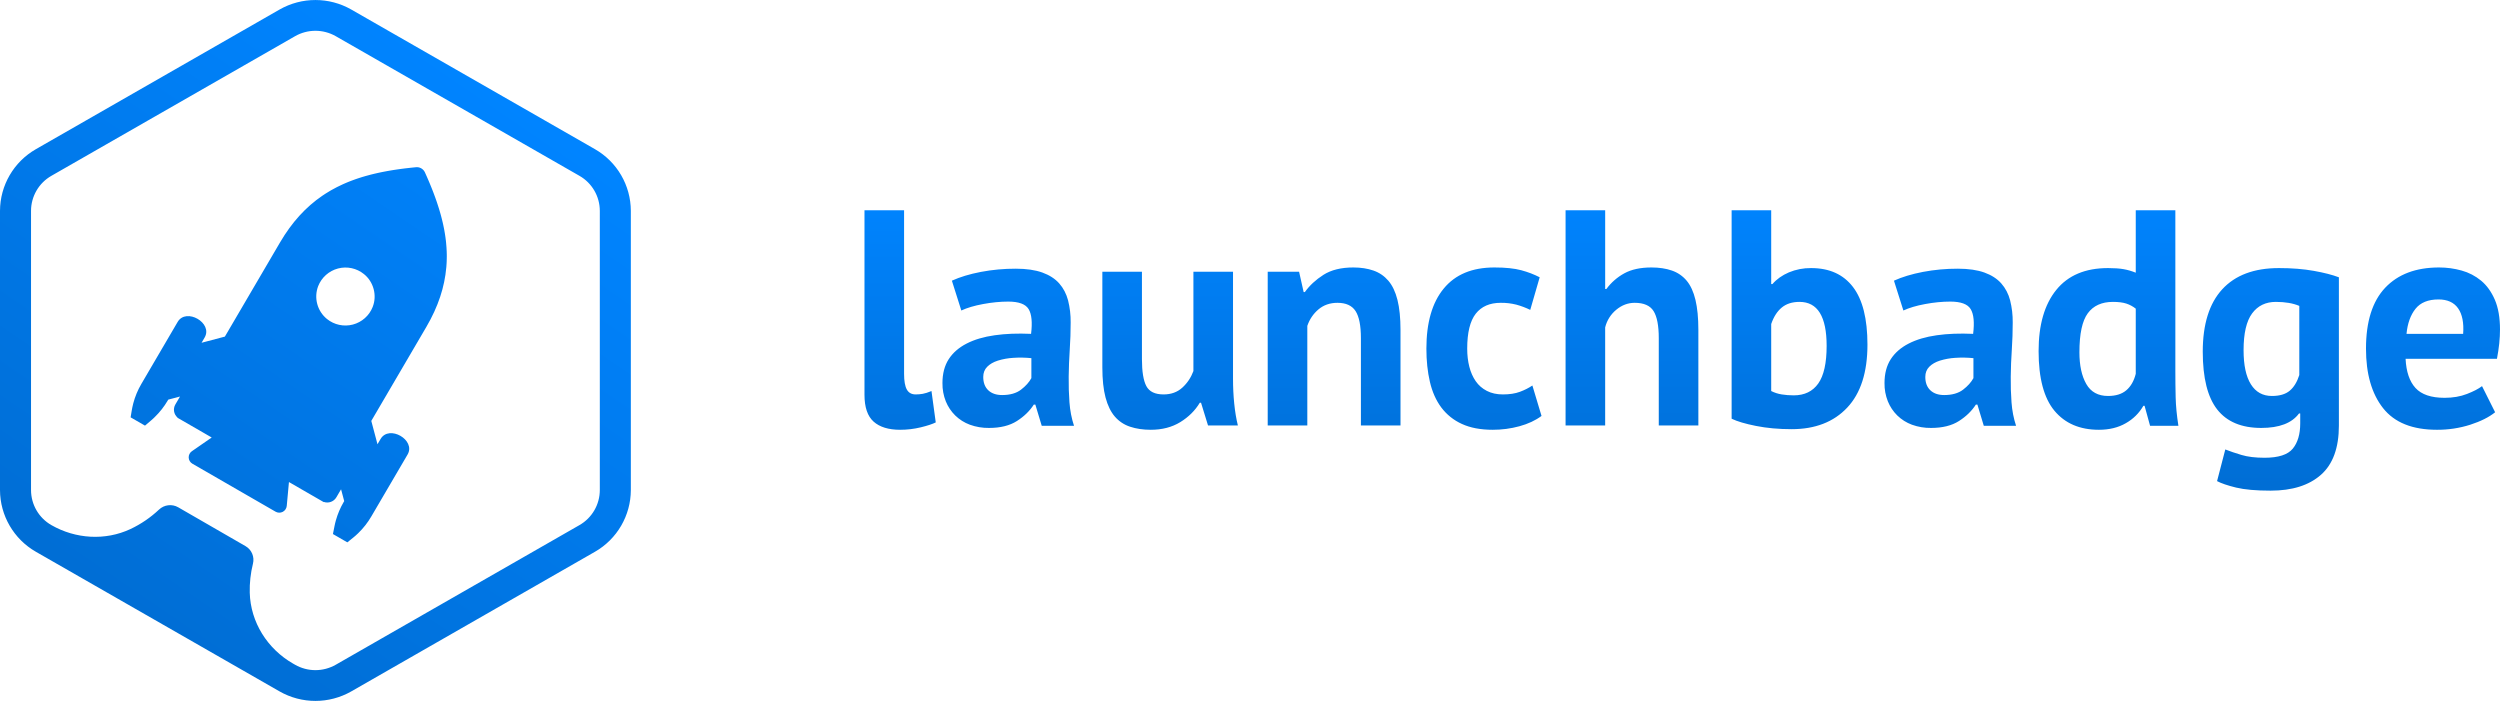
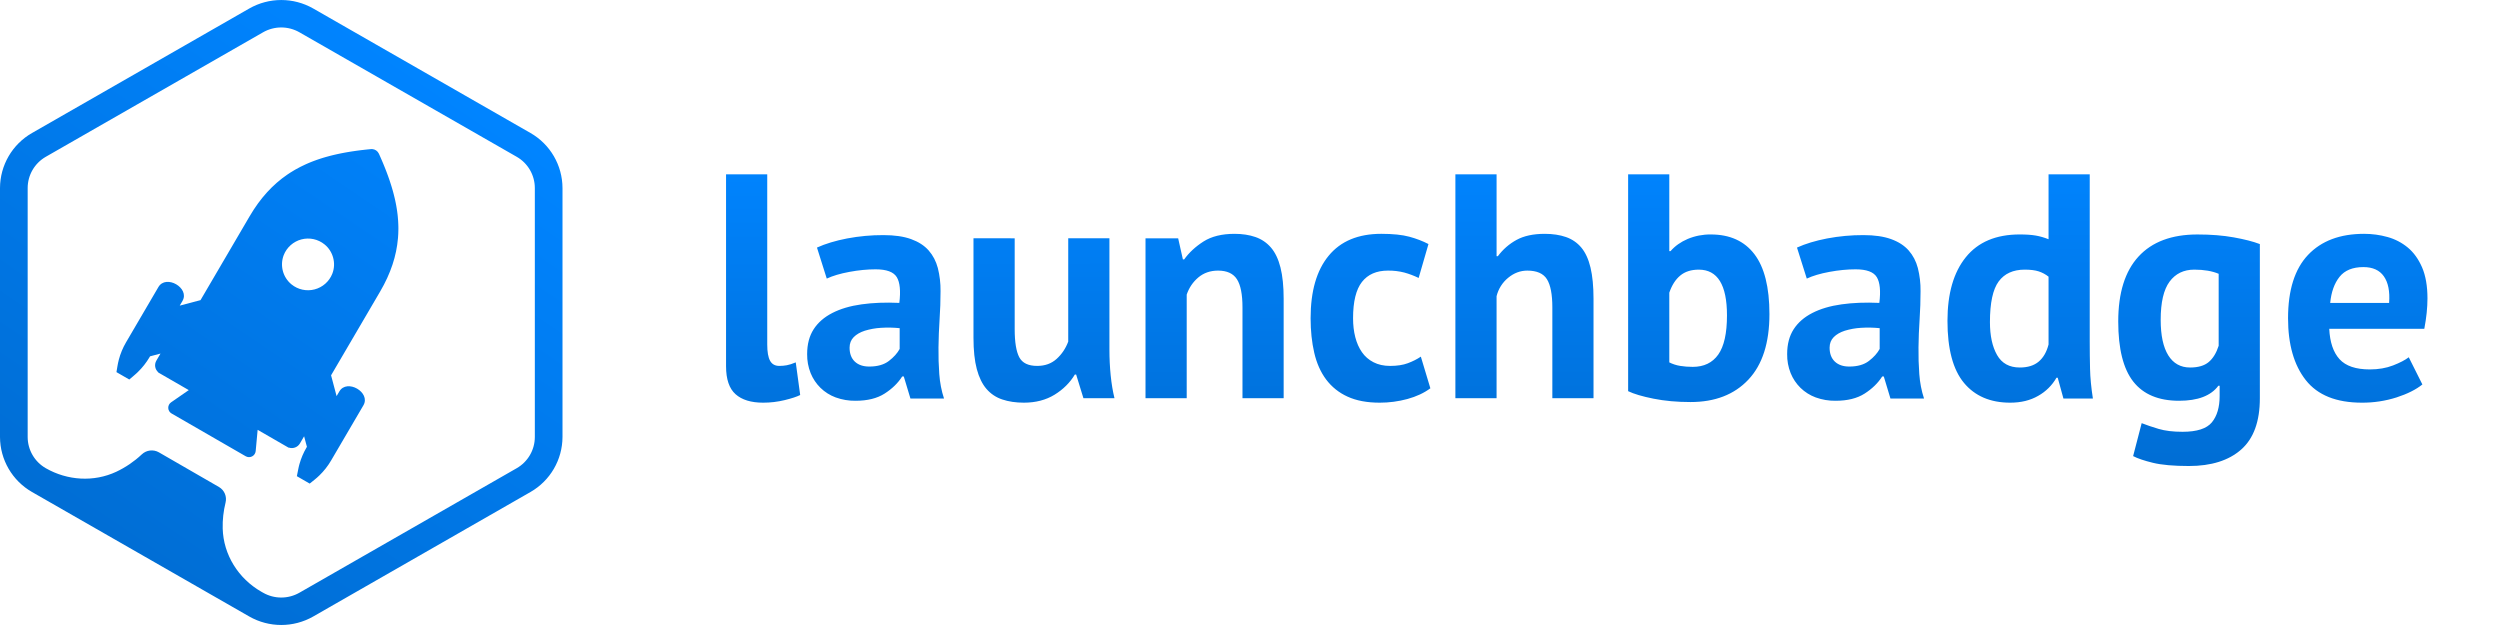
- <svg xmlns="http://www.w3.org/2000/svg" width="214" height="60" viewBox="0 0 214 60">
-   <defs>
-     <linearGradient x1="73.152%" y1="9.982%" x2="25.045%" y2="88.805%" id="a">
-       <stop stop-color="#0084FF" offset="0%" />
-       <stop stop-color="#006ED5" offset="100%" />
+ <svg xmlns="http://www.w3.org/2000/svg" width="240" height="60" viewBox="0 0 240 60" version="1.1" id="svg22">
+   <defs id="defs14">
+     <linearGradient x1="41.638" y1="5.683" x2="14.255" y2="50.549" id="a" gradientTransform="scale(0.9487105,1.054062)" gradientUnits="userSpaceOnUse">
+       <stop stop-color="#0084FF" offset="0%" id="stop4" />
+       <stop stop-color="#006ED5" offset="100%" id="stop6" />
    </linearGradient>
-     <linearGradient x1="50%" y1="0%" x2="50.686%" y2="98.112%" id="b">
-       <stop stop-color="#0083FD" offset="0%" />
-       <stop stop-color="#006ED5" offset="100%" />
+     <linearGradient x1="59.622" y1="43.474" x2="60.019" y2="100.345" id="b" gradientTransform="matrix(2.817784,0,0,0.4830487,-16.63226,-4.263415)" gradientUnits="userSpaceOnUse">
+       <stop stop-color="#0083FD" offset="0%" id="stop9" />
+       <stop stop-color="#006ED5" offset="100%" id="stop11" />
    </linearGradient>
  </defs>
-   <g fill="none" fill-rule="evenodd">
-     <path d="M51.344 41.95a3.458 3.458 0 0 1-1.744 3L28.745 56.9a3.513 3.513 0 0 1-3.49 0l-.17-.097c-2.198-1.26-3.64-3.546-3.706-6.066a9.352 9.352 0 0 1 .273-2.482 1.352 1.352 0 0 0-.632-1.504l-2.889-1.667-2.877-1.66a1.387 1.387 0 0 0-1.645.199 9.464 9.464 0 0 1-2.44 1.663c-2.161 1.013-4.698.85-6.769-.336a3.458 3.458 0 0 1-1.744-3v-23.9a3.46 3.46 0 0 1 1.744-3L25.255 3.1a3.513 3.513 0 0 1 3.49 0L49.6 15.05a3.457 3.457 0 0 1 1.744 3v23.9zm-.417-29.182A6.108 6.108 0 0 1 54 18.05v23.9a6.107 6.107 0 0 1-3.073 5.282l-20.854 11.95a6.192 6.192 0 0 1-6.146 0L3.073 47.232A6.109 6.109 0 0 1 0 41.952v-23.9a6.106 6.106 0 0 1 3.073-5.283L23.927.818a6.193 6.193 0 0 1 6.146 0l20.854 11.95zM31.903 26.274a2.51 2.51 0 0 1-3.916 1.03 2.481 2.481 0 0 1-.75-2.814 2.51 2.51 0 0 1 3.915-1.03c.83.663 1.14 1.83.75 2.814zm6.334-4.747a8.898 8.898 0 0 0-.017-.334 10.452 10.452 0 0 0-.035-.425l-.003-.024-.018-.173a1.674 1.674 0 0 1-.008-.056l-.009-.072c-.006-.044-.01-.088-.017-.133l-.026-.176-.02-.13a9.86 9.86 0 0 0-.046-.269l-.014-.075a9.964 9.964 0 0 1-.026-.136l-.034-.164-.027-.13-.02-.087-.014-.066a10.909 10.909 0 0 0-.092-.377l-.048-.185-.03-.11-.01-.04c-.01-.031-.018-.062-.027-.094l-.04-.137c-.028-.1-.058-.198-.088-.297l-.007-.02-.038-.12-.039-.122-.03-.09-.024-.075-.034-.102-.033-.097-.058-.165-.026-.073-.031-.088-.039-.105a21.123 21.123 0 0 0-.041-.112l-.049-.13-.024-.064-.03-.076-.06-.156-.046-.116a1.91 1.91 0 0 1-.014-.034l-.015-.039-.034-.083-.047-.115-.066-.16a.122.122 0 0 0-.008-.02l-.021-.05a18.64 18.64 0 0 0-.09-.211l-.046-.107-.035-.08-.033-.076-.013-.03-.04-.09c-.04-.092-.081-.185-.124-.277a.762.762 0 0 0-.643-.443.817.817 0 0 0-.12.003c-.102.009-.204.02-.305.03l-.092.01c-.013 0-.026.003-.039.004-.027.003-.054.005-.08.009l-.09.01c-.038.003-.074.008-.112.013l-.187.021-.045.005c-.018.003-.036.006-.056.007l-.018.003-.176.022-.123.017-.092.012-.038.006-.04.005-.12.018-.17.025-.08.012-.069.011-.138.022-.117.02-.112.019-.092.016-.077.014c-.057.01-.115.02-.172.032-.034.006-.068.012-.102.02l-.106.02-.079.016-.092.019-.127.027-.123.026-.02.005-.305.07-.14.034-.096.024-.039.01-.112.03a15.132 15.132 0 0 0-.37.1l-.05.016-.14.04c-.022.007-.044.015-.066.02l-.086.027c-.016.006-.034.01-.05.017h-.003a3.18 3.18 0 0 0-.074.023l-.16.053h-.001l-.003.001-.129.044-.073.025-.192.07-.066.024-.123.046-.167.065-.124.051-.067.028-.054.022c-.054.022-.107.046-.16.07-.008.002-.015.006-.023.009l-.128.058a11.828 11.828 0 0 0-.951.484l-.074.043-.04.023-.008.005a8.526 8.526 0 0 0-.374.228 13.479 13.479 0 0 0-.292.193c-1.387.95-2.587 2.24-3.618 4.002l-4.713 8.048-1.997.528.264-.45c.73-1.246-1.581-2.578-2.31-1.334L12.1 32.864a6.623 6.623 0 0 0-.695 1.673v.001a6.953 6.953 0 0 0-.06.257l-.01.039c-.022.099-.04.199-.057.3l-.098.59 1.232.71.522-.446h.001a7.21 7.21 0 0 0 .197-.176l.104-.1a6.689 6.689 0 0 0 1.12-1.424l.048-.08 1.005-.266-.398.68a.888.888 0 0 0 .183 1.118l-.01.015.153.088 2.785 1.607-1.696 1.173a.633.633 0 0 0 .045 1.072l7.117 4.105a.64.64 0 0 0 .957-.49l.189-2.047 2.827 1.631.152.088.01-.015a.903.903 0 0 0 1.07-.397l.402-.688.269 1.013-.047.08a6.67 6.67 0 0 0-.666 1.569v-.001l-.027.102c-.011.047-.025.094-.036.14-.02.084-.038.168-.055.253l-.001.006-.133.67 1.232.711.47-.377c.079-.064.156-.13.233-.196l.037-.035c.063-.057.126-.114.188-.173a6.68 6.68 0 0 0 1.121-1.427l3.108-5.307c.729-1.245-1.582-2.578-2.311-1.333l-.264.451-.53-1.998 4.708-8.039c1.031-1.76 1.567-3.434 1.712-5.1l.007-.08c.007-.089.013-.179.018-.268l.007-.138c.004-.1.006-.2.008-.298v-.055c.002-.028.002-.056.002-.084l-.001-.192a15.773 15.773 0 0 0-.007-.249z" fill="url(#a)" />
-     <path d="M77.389 32c0 .614.078 1.062.235 1.342.156.281.408.421.755.421.209 0 .413-.017.613-.053.2-.035.447-.113.743-.237l.365 2.685c-.278.14-.704.28-1.277.42a7.456 7.456 0 0 1-1.773.211c-.99 0-1.747-.232-2.268-.697C74.26 35.627 74 34.86 74 33.79V18h3.389v14zm4.092-7.974c.695-.316 1.52-.565 2.477-.75A15.8 15.8 0 0 1 86.956 23c.903 0 1.66.11 2.269.329.608.22 1.09.53 1.446.934.356.404.608.886.756 1.447a7.45 7.45 0 0 1 .222 1.895c0 .773-.026 1.549-.079 2.33a42.08 42.08 0 0 0-.09 2.302c-.01.754.013 1.487.065 2.197.052.711.182 1.382.39 2.013h-2.763l-.547-1.815h-.13c-.348.543-.83 1.013-1.447 1.407-.617.395-1.413.592-2.386.592a4.61 4.61 0 0 1-1.643-.276 3.556 3.556 0 0 1-1.251-.79 3.595 3.595 0 0 1-.808-1.21 4.08 4.08 0 0 1-.286-1.566c0-.806.178-1.486.534-2.04.356-.552.87-.999 1.538-1.341.669-.343 1.468-.58 2.399-.71.929-.133 1.967-.172 3.115-.12.12-.981.051-1.687-.209-2.117-.261-.43-.843-.645-1.746-.645-.678 0-1.395.07-2.151.21-.756.14-1.378.325-1.865.553l-.808-2.553zm4.302 9.79c.678 0 1.216-.154 1.616-.46.4-.307.695-.636.887-.988v-1.71a9.28 9.28 0 0 0-1.551-.027 5.626 5.626 0 0 0-1.317.237c-.383.123-.686.298-.912.526-.226.229-.34.518-.34.87 0 .49.144.872.43 1.144.287.272.682.408 1.187.408zM97.75 23.263v7.474c0 1.07.126 1.842.378 2.316.252.473.743.71 1.472.71.644 0 1.178-.192 1.604-.579.426-.386.743-.859.952-1.421v-8.5h3.39v9.158c0 .72.034 1.426.103 2.118.07.694.174 1.32.313 1.882h-2.555l-.599-1.948h-.105c-.4.668-.956 1.22-1.668 1.659-.713.438-1.556.657-2.53.657-.66 0-1.25-.088-1.772-.263a2.907 2.907 0 0 1-1.303-.868c-.348-.404-.613-.947-.796-1.631-.182-.685-.273-1.545-.273-2.58v-8.184h3.389zm18.744 13.158v-7.474c0-1.07-.152-1.841-.456-2.316-.304-.473-.822-.71-1.551-.71-.643 0-1.186.19-1.63.566-.443.377-.76.846-.951 1.408v8.526h-3.39V23.263h2.686l.39 1.737h.105c.4-.561.93-1.052 1.59-1.474.661-.42 1.513-.631 2.556-.631.642 0 1.216.088 1.72.263.504.175.93.465 1.277.868.348.405.609.952.783 1.645.173.693.26 1.548.26 2.566v8.184h-3.389zm15.46-.816c-.522.387-1.152.68-1.89.882a8.646 8.646 0 0 1-2.282.302c-1.043 0-1.925-.167-2.646-.5a4.521 4.521 0 0 1-1.76-1.408c-.451-.605-.777-1.337-.977-2.197-.2-.86-.3-1.807-.3-2.842 0-2.228.495-3.943 1.487-5.145.99-1.202 2.432-1.802 4.327-1.802.955 0 1.725.08 2.307.237.582.157 1.108.36 1.577.604l-.808 2.79a6.837 6.837 0 0 0-1.186-.447 5.183 5.183 0 0 0-1.343-.158c-.938 0-1.651.312-2.137.934-.487.623-.73 1.619-.73 2.987 0 .561.06 1.079.182 1.553.121.473.304.886.548 1.237.242.35.56.627.95.828.392.202.848.303 1.37.303.573 0 1.06-.074 1.46-.224.4-.148.756-.328 1.069-.54l.782 2.606zm10.037.816v-7.474c0-1.07-.148-1.841-.444-2.316-.295-.473-.834-.71-1.616-.71-.573 0-1.1.197-1.577.592a2.82 2.82 0 0 0-.952 1.513v8.395h-3.389V18h3.39v6.737h.104a4.71 4.71 0 0 1 1.538-1.342c.608-.333 1.382-.5 2.32-.5.66 0 1.242.088 1.747.263.503.175.926.465 1.265.868.338.405.59.952.755 1.645.165.693.248 1.548.248 2.566v8.184h-3.389zM148.227 18h3.388v6.316h.104c.366-.422.835-.754 1.409-1a4.798 4.798 0 0 1 1.902-.369c1.565 0 2.76.54 3.585 1.619.826 1.079 1.239 2.723 1.239 4.934 0 2.369-.578 4.167-1.734 5.394-1.156 1.229-2.742 1.843-4.758 1.843-1.112 0-2.13-.093-3.05-.277-.922-.184-1.616-.39-2.085-.618V18zm5.813 7.842c-.626 0-1.134.162-1.525.487-.391.324-.69.794-.9 1.408v5.736c.278.14.578.238.9.29.321.052.665.079 1.03.079.92 0 1.62-.338 2.098-1.013.478-.675.717-1.75.717-3.224 0-2.509-.773-3.763-2.32-3.763zm8.082-1.816c.695-.316 1.52-.565 2.476-.75a15.815 15.815 0 0 1 2.998-.276c.904 0 1.66.11 2.269.329.607.22 1.09.53 1.446.934.356.404.609.886.756 1.447a7.45 7.45 0 0 1 .222 1.895c0 .773-.026 1.549-.078 2.33a40.27 40.27 0 0 0-.091 2.302c-.01.754.012 1.487.065 2.197.052.711.182 1.382.39 2.013h-2.763l-.547-1.815h-.13c-.349.543-.83 1.013-1.447 1.407-.617.395-1.413.592-2.386.592a4.605 4.605 0 0 1-1.642-.276 3.552 3.552 0 0 1-1.252-.79 3.588 3.588 0 0 1-.808-1.21 4.072 4.072 0 0 1-.286-1.566c0-.806.177-1.486.534-2.04.356-.552.869-.999 1.538-1.341.67-.343 1.469-.58 2.399-.71.928-.133 1.968-.172 3.115-.12.121-.981.052-1.687-.209-2.117-.26-.43-.843-.645-1.746-.645-.678 0-1.395.07-2.151.21-.757.14-1.378.325-1.864.553l-.808-2.553zm4.301 9.79c.678 0 1.216-.154 1.616-.46.4-.307.695-.636.887-.988v-1.71a9.28 9.28 0 0 0-1.552-.027 5.626 5.626 0 0 0-1.316.237c-.383.123-.687.298-.912.526-.227.229-.34.518-.34.87 0 .49.144.872.431 1.144.287.272.682.408 1.186.408zm19.787-2.026c0 .736.008 1.473.026 2.21.017.737.095 1.553.235 2.447h-2.425l-.47-1.71h-.103a3.963 3.963 0 0 1-1.5 1.487c-.651.377-1.42.565-2.307.565-1.633 0-2.902-.543-3.806-1.63-.904-1.089-1.356-2.791-1.356-5.107 0-2.245.504-3.99 1.513-5.236 1.007-1.246 2.485-1.869 4.432-1.869.538 0 .98.031 1.329.093.347.061.695.162 1.043.302V18h3.389v13.79zm-5.761 2.105c.66 0 1.181-.162 1.563-.487.383-.324.653-.794.809-1.408v-5.579a2.601 2.601 0 0 0-.809-.435c-.295-.096-.677-.144-1.147-.144-.955 0-1.673.325-2.15.974-.478.649-.717 1.763-.717 3.342 0 1.123.196 2.027.586 2.71.391.685 1.013 1.027 1.865 1.027zm19.76 2.526c0 1.912-.512 3.32-1.538 4.224-1.025.903-2.46 1.355-4.302 1.355-1.25 0-2.237-.088-2.958-.263-.722-.176-1.265-.36-1.63-.553l.704-2.71c.4.157.864.315 1.395.473.53.158 1.186.237 1.968.237 1.182 0 1.985-.26 2.411-.776.426-.518.64-1.242.64-2.171v-.842h-.105c-.609.824-1.686 1.236-3.233 1.236-1.686 0-2.941-.526-3.767-1.578-.825-1.053-1.238-2.702-1.238-4.948 0-2.35.556-4.132 1.668-5.342 1.112-1.21 2.729-1.816 4.85-1.816 1.111 0 2.106.08 2.985.238.877.157 1.594.34 2.15.552V36.42zm-5.735-2.526c.66 0 1.169-.15 1.525-.448.356-.298.63-.745.821-1.342v-5.92c-.539-.228-1.209-.343-2.007-.343-.87 0-1.547.329-2.033.987-.487.658-.73 1.707-.73 3.145 0 1.28.208 2.254.625 2.921.417.667 1.016 1 1.799 1zm19.109 1.394c-.521.421-1.23.776-2.124 1.066a9.246 9.246 0 0 1-2.856.434c-2.102 0-3.64-.618-4.614-1.855-.974-1.236-1.46-2.934-1.46-5.092 0-2.316.548-4.052 1.642-5.21 1.096-1.158 2.634-1.737 4.615-1.737.66 0 1.304.088 1.93.263a4.48 4.48 0 0 1 1.668.868c.486.404.877.948 1.174 1.632.294.684.442 1.535.442 2.552 0 .369-.022.763-.064 1.185-.044.42-.11.86-.196 1.316h-7.822c.053 1.105.335 1.938.848 2.5.513.561 1.342.842 2.49.842.712 0 1.35-.11 1.916-.33.565-.219.994-.442 1.29-.67l1.12 2.236zm-4.849-9.657c-.886 0-1.543.268-1.968.802-.426.535-.683 1.25-.769 2.145h4.848c.07-.948-.074-1.675-.43-2.184-.356-.509-.917-.763-1.68-.763z" fill="url(#b)" />
+   <g id="g20" style="fill:none;fill-rule:evenodd">
+     <path d="m 51.344,41.95 a 3.458,3.458 0 0 1 -1.744,3 L 28.745,56.9 a 3.513,3.513 0 0 1 -3.49,0 l -0.17,-0.097 c -2.198,-1.26 -3.64,-3.546 -3.706,-6.066 a 9.352,9.352 0 0 1 0.273,-2.482 1.352,1.352 0 0 0 -0.632,-1.504 l -2.889,-1.667 -2.877,-1.66 a 1.387,1.387 0 0 0 -1.645,0.199 9.464,9.464 0 0 1 -2.44,1.663 C 9.008,46.299 6.471,46.136 4.4,44.95 a 3.458,3.458 0 0 1 -1.744,-3 v -23.9 a 3.46,3.46 0 0 1 1.744,-3 L 25.255,3.1 a 3.513,3.513 0 0 1 3.49,0 L 49.6,15.05 a 3.457,3.457 0 0 1 1.744,3 z M 50.927,12.768 A 6.108,6.108 0 0 1 54,18.05 v 23.9 a 6.107,6.107 0 0 1 -3.073,5.282 l -20.854,11.95 a 6.192,6.192 0 0 1 -6.146,0 L 3.073,47.232 A 6.109,6.109 0 0 1 0,41.952 v -23.9 A 6.106,6.106 0 0 1 3.073,12.769 L 23.927,0.818 a 6.193,6.193 0 0 1 6.146,0 z M 31.903,26.274 a 2.51,2.51 0 0 1 -3.916,1.03 2.481,2.481 0 0 1 -0.75,-2.814 2.51,2.51 0 0 1 3.915,-1.03 c 0.83,0.663 1.14,1.83 0.75,2.814 z m 6.334,-4.747 A 8.898,8.898 0 0 0 38.22,21.193 10.452,10.452 0 0 0 38.185,20.768 L 38.182,20.744 38.164,20.571 A 1.674,1.674 0 0 1 38.156,20.515 L 38.147,20.443 C 38.141,20.399 38.137,20.355 38.13,20.31 l -0.026,-0.176 -0.02,-0.13 A 9.86,9.86 0 0 0 38.038,19.735 L 38.024,19.66 A 9.964,9.964 0 0 1 37.998,19.524 L 37.964,19.36 37.937,19.23 37.917,19.143 37.903,19.077 A 10.909,10.909 0 0 0 37.811,18.7 l -0.048,-0.185 -0.03,-0.11 -0.01,-0.04 c -0.01,-0.031 -0.018,-0.062 -0.027,-0.094 l -0.04,-0.137 c -0.028,-0.1 -0.058,-0.198 -0.088,-0.297 l -0.007,-0.02 -0.038,-0.12 -0.039,-0.122 -0.03,-0.09 L 37.43,17.41 37.396,17.308 37.363,17.211 37.305,17.046 37.279,16.973 37.248,16.885 37.209,16.78 a 21.123,21.123 0 0 0 -0.041,-0.112 l -0.049,-0.13 -0.024,-0.064 -0.03,-0.076 -0.06,-0.156 -0.046,-0.116 A 1.91,1.91 0 0 1 36.945,16.092 L 36.93,16.053 36.896,15.97 36.849,15.855 36.783,15.695 a 0.122,0.122 0 0 0 -0.008,-0.02 l -0.021,-0.05 a 18.64,18.64 0 0 0 -0.09,-0.211 l -0.046,-0.107 -0.035,-0.08 -0.033,-0.076 -0.013,-0.03 -0.04,-0.09 c -0.04,-0.092 -0.081,-0.185 -0.124,-0.277 a 0.762,0.762 0 0 0 -0.643,-0.443 0.817,0.817 0 0 0 -0.12,0.003 c -0.102,0.009 -0.204,0.02 -0.305,0.03 l -0.092,0.01 c -0.013,0 -0.026,0.003 -0.039,0.004 -0.027,0.003 -0.054,0.005 -0.08,0.009 l -0.09,0.01 c -0.038,0.003 -0.074,0.008 -0.112,0.013 l -0.187,0.021 -0.045,0.005 c -0.018,0.003 -0.036,0.006 -0.056,0.007 l -0.018,0.003 -0.176,0.022 -0.123,0.017 -0.092,0.012 -0.038,0.006 -0.04,0.005 -0.12,0.018 -0.17,0.025 -0.08,0.012 -0.069,0.011 -0.138,0.022 -0.117,0.02 -0.112,0.019 -0.092,0.016 -0.077,0.014 c -0.057,0.01 -0.115,0.02 -0.172,0.032 -0.034,0.006 -0.068,0.012 -0.102,0.02 l -0.106,0.02 -0.079,0.016 -0.092,0.019 -0.127,0.027 -0.123,0.026 -0.02,0.005 -0.305,0.07 -0.14,0.034 -0.096,0.024 -0.039,0.01 -0.112,0.03 a 15.132,15.132 0 0 0 -0.37,0.1 l -0.05,0.016 -0.14,0.04 c -0.022,0.007 -0.044,0.015 -0.066,0.02 l -0.086,0.027 c -0.016,0.006 -0.034,0.01 -0.05,0.017 h -0.003 a 3.18,3.18 0 0 0 -0.074,0.023 l -0.16,0.053 h -10e-4 l -0.003,0.001 -0.129,0.044 -0.073,0.025 -0.192,0.07 -0.066,0.024 -0.123,0.046 -0.167,0.065 -0.124,0.051 -0.067,0.028 -0.054,0.022 c -0.054,0.022 -0.107,0.046 -0.16,0.07 -0.008,0.002 -0.015,0.006 -0.023,0.009 l -0.128,0.058 a 11.828,11.828 0 0 0 -0.951,0.484 l -0.074,0.043 -0.04,0.023 -0.008,0.005 a 8.526,8.526 0 0 0 -0.374,0.228 13.479,13.479 0 0 0 -0.292,0.193 c -1.387,0.95 -2.587,2.24 -3.618,4.002 l -4.713,8.048 -1.997,0.528 0.264,-0.45 c 0.73,-1.246 -1.581,-2.578 -2.31,-1.334 L 12.1,32.864 a 6.623,6.623 0 0 0 -0.695,1.673 v 10e-4 a 6.953,6.953 0 0 0 -0.06,0.257 l -0.01,0.039 c -0.022,0.099 -0.04,0.199 -0.057,0.3 l -0.098,0.59 1.232,0.71 0.522,-0.446 h 0.001 a 7.21,7.21 0 0 0 0.197,-0.176 l 0.104,-0.1 a 6.689,6.689 0 0 0 1.12,-1.424 l 0.048,-0.08 1.005,-0.266 -0.398,0.68 a 0.888,0.888 0 0 0 0.183,1.118 l -0.01,0.015 0.153,0.088 2.785,1.607 -1.696,1.173 a 0.633,0.633 0 0 0 0.045,1.072 l 7.117,4.105 a 0.64,0.64 0 0 0 0.957,-0.49 l 0.189,-2.047 2.827,1.631 0.152,0.088 0.01,-0.015 a 0.903,0.903 0 0 0 1.07,-0.397 l 0.402,-0.688 0.269,1.013 -0.047,0.08 a 6.67,6.67 0 0 0 -0.666,1.569 v -10e-4 l -0.027,0.102 c -0.011,0.047 -0.025,0.094 -0.036,0.14 -0.02,0.084 -0.038,0.168 -0.055,0.253 l -10e-4,0.006 -0.133,0.67 1.232,0.711 0.47,-0.377 c 0.079,-0.064 0.156,-0.13 0.233,-0.196 l 0.037,-0.035 c 0.063,-0.057 0.126,-0.114 0.188,-0.173 a 6.68,6.68 0 0 0 1.121,-1.427 l 3.108,-5.307 c 0.729,-1.245 -1.582,-2.578 -2.311,-1.333 l -0.264,0.451 -0.53,-1.998 4.708,-8.039 c 1.031,-1.76 1.567,-3.434 1.712,-5.1 l 0.007,-0.08 c 0.007,-0.089 0.013,-0.179 0.018,-0.268 l 0.007,-0.138 c 0.004,-0.1 0.006,-0.2 0.008,-0.298 v -0.055 c 0.002,-0.028 0.002,-0.056 0.002,-0.084 l -10e-4,-0.192 a 15.773,15.773 0 0 0 -0.007,-0.249 z" id="path16" style="fill:url(#a)" />
+     <path d="m 73.655,33.07 c 0,0.716 0.091,1.239 0.274,1.566 0.182,0.328 0.476,0.491 0.881,0.491 0.244,0 0.482,-0.02 0.715,-0.062 0.233,-0.041 0.522,-0.132 0.867,-0.277 l 0.426,3.133 c -0.324,0.163 -0.821,0.327 -1.49,0.49 a 8.699,8.699 0 0 1 -2.069,0.246 c -1.155,0 -2.038,-0.271 -2.646,-0.813 -0.609,-0.543 -0.912,-1.437 -0.912,-2.686 V 16.737 h 3.954 z m 4.774,-9.303 c 0.811,-0.369 1.773,-0.659 2.89,-0.875 a 18.433,18.433 0 0 1 3.498,-0.322 c 1.054,0 1.937,0.128 2.647,0.384 0.709,0.257 1.272,0.618 1.687,1.09 0.415,0.471 0.709,1.034 0.882,1.688 a 8.692,8.692 0 0 1 0.259,2.211 c 0,0.902 -0.03,1.807 -0.092,2.718 a 49.094,49.094 0 0 0 -0.105,2.686 c -0.012,0.88 0.015,1.735 0.076,2.563 0.061,0.83 0.212,1.612 0.455,2.349 H 87.402 l -0.638,-2.118 h -0.152 c -0.406,0.634 -0.968,1.182 -1.688,1.642 -0.72,0.461 -1.649,0.691 -2.784,0.691 a 5.378,5.378 0 0 1 -1.917,-0.322 4.149,4.149 0 0 1 -1.46,-0.922 4.194,4.194 0 0 1 -0.943,-1.412 4.76,4.76 0 0 1 -0.334,-1.827 c 0,-0.94 0.208,-1.734 0.623,-2.38 0.415,-0.644 1.015,-1.166 1.794,-1.565 0.781,-0.4 1.713,-0.677 2.799,-0.828 1.084,-0.155 2.295,-0.201 3.634,-0.14 0.14,-1.145 0.059,-1.968 -0.244,-2.47 -0.305,-0.502 -0.984,-0.753 -2.037,-0.753 -0.791,0 -1.628,0.082 -2.51,0.245 -0.882,0.163 -1.608,0.379 -2.176,0.645 z m 5.019,11.422 c 0.791,0 1.419,-0.18 1.885,-0.537 0.467,-0.358 0.811,-0.742 1.035,-1.153 v -1.995 a 10.827,10.827 0 0 0 -1.81,-0.032 6.564,6.564 0 0 0 -1.537,0.277 c -0.447,0.144 -0.8,0.348 -1.064,0.614 -0.264,0.267 -0.397,0.604 -0.397,1.015 0,0.572 0.168,1.017 0.502,1.335 0.335,0.317 0.796,0.476 1.385,0.476 z m 13.962,-12.312 v 8.72 c 0,1.248 0.147,2.149 0.441,2.702 0.294,0.552 0.867,0.828 1.717,0.828 0.751,0 1.374,-0.224 1.871,-0.676 0.497,-0.45 0.867,-1.002 1.111,-1.658 v -9.917 h 3.955 v 10.684 c 0,0.84 0.04,1.664 0.12,2.471 0.082,0.81 0.203,1.54 0.365,2.196 h -2.981 l -0.699,-2.273 h -0.123 c -0.467,0.779 -1.115,1.423 -1.946,1.936 -0.832,0.511 -1.815,0.767 -2.952,0.767 -0.77,0 -1.458,-0.103 -2.067,-0.307 a 3.392,3.392 0 0 1 -1.52,-1.013 c -0.406,-0.471 -0.715,-1.105 -0.929,-1.903 -0.212,-0.799 -0.319,-1.803 -0.319,-3.01 v -9.548 z m 21.868,15.351 v -8.72 c 0,-1.248 -0.177,-2.148 -0.532,-2.702 -0.355,-0.552 -0.959,-0.828 -1.81,-0.828 -0.75,0 -1.384,0.222 -1.902,0.66 -0.517,0.44 -0.887,0.987 -1.11,1.643 v 9.947 h -3.955 V 22.877 h 3.134 l 0.455,2.027 h 0.122 c 0.467,-0.655 1.085,-1.227 1.855,-1.72 0.771,-0.49 1.765,-0.736 2.982,-0.736 0.749,0 1.419,0.103 2.007,0.307 0.588,0.204 1.085,0.543 1.49,1.013 0.406,0.473 0.711,1.111 0.914,1.919 0.202,0.809 0.303,1.806 0.303,2.994 v 9.548 z m 18.037,-0.952 c -0.609,0.452 -1.344,0.793 -2.205,1.029 a 10.087,10.087 0 0 1 -2.662,0.352 c -1.217,0 -2.246,-0.195 -3.087,-0.583 a 5.275,5.275 0 0 1 -2.053,-1.643 c -0.526,-0.706 -0.907,-1.56 -1.14,-2.563 -0.233,-1.003 -0.35,-2.108 -0.35,-3.316 0,-2.599 0.578,-4.6 1.735,-6.003 1.155,-1.402 2.837,-2.102 5.048,-2.102 1.114,0 2.013,0.093 2.692,0.277 0.679,0.183 1.293,0.42 1.84,0.705 l -0.943,3.255 a 7.977,7.977 0 0 0 -1.384,-0.522 6.047,6.047 0 0 0 -1.567,-0.184 c -1.094,0 -1.926,0.364 -2.493,1.09 -0.568,0.727 -0.852,1.889 -0.852,3.485 0,0.655 0.07,1.259 0.212,1.812 0.141,0.552 0.355,1.034 0.639,1.443 0.282,0.408 0.653,0.732 1.108,0.966 0.457,0.236 0.989,0.354 1.598,0.354 0.669,0 1.237,-0.086 1.703,-0.261 0.467,-0.173 0.882,-0.383 1.247,-0.63 z m 11.71,0.952 v -8.72 c 0,-1.248 -0.173,-2.148 -0.518,-2.702 -0.344,-0.552 -0.973,-0.828 -1.885,-0.828 -0.668,0 -1.283,0.23 -1.84,0.691 a 3.29,3.29 0 0 0 -1.111,1.765 v 9.794 h -3.954 v -21.491 h 3.955 v 7.86 h 0.121 a 5.495,5.495 0 0 1 1.794,-1.566 c 0.709,-0.389 1.612,-0.583 2.707,-0.583 0.77,0 1.449,0.103 2.038,0.307 0.587,0.204 1.08,0.543 1.476,1.013 0.394,0.473 0.688,1.111 0.881,1.919 0.192,0.809 0.289,1.806 0.289,2.994 v 9.548 z m 7.275,-21.491 h 3.953 v 7.369 h 0.121 c 0.427,-0.492 0.974,-0.88 1.644,-1.167 a 5.598,5.598 0 0 1 2.219,-0.431 c 1.826,0 3.22,0.63 4.183,1.889 0.964,1.259 1.446,3.177 1.446,5.756 0,2.764 -0.674,4.862 -2.023,6.293 -1.349,1.434 -3.199,2.15 -5.551,2.15 -1.297,0 -2.485,-0.108 -3.558,-0.323 -1.076,-0.215 -1.885,-0.455 -2.433,-0.721 z m 6.782,9.149 c -0.73,0 -1.323,0.189 -1.779,0.568 -0.456,0.378 -0.805,0.926 -1.05,1.643 v 6.692 c 0.324,0.163 0.674,0.278 1.05,0.338 0.375,0.061 0.776,0.092 1.202,0.092 1.073,0 1.89,-0.394 2.448,-1.182 0.558,-0.788 0.837,-2.042 0.837,-3.761 0,-2.927 -0.902,-4.39 -2.707,-4.39 z m 9.429,-2.119 c 0.811,-0.369 1.773,-0.659 2.889,-0.875 a 18.451,18.451 0 0 1 3.498,-0.322 c 1.055,0 1.937,0.128 2.647,0.384 0.708,0.257 1.272,0.618 1.687,1.09 0.415,0.471 0.711,1.034 0.882,1.688 a 8.692,8.692 0 0 1 0.259,2.211 c 0,0.902 -0.03,1.807 -0.091,2.718 a 46.982,46.982 0 0 0 -0.106,2.686 c -0.012,0.88 0.014,1.735 0.076,2.563 0.061,0.83 0.212,1.612 0.455,2.349 h -3.224 l -0.638,-2.118 h -0.152 c -0.407,0.634 -0.968,1.182 -1.688,1.642 -0.72,0.461 -1.649,0.691 -2.784,0.691 a 5.373,5.373 0 0 1 -1.916,-0.322 4.144,4.144 0 0 1 -1.461,-0.922 4.186,4.186 0 0 1 -0.943,-1.412 4.751,4.751 0 0 1 -0.334,-1.827 c 0,-0.94 0.206,-1.734 0.623,-2.38 0.415,-0.644 1.014,-1.166 1.794,-1.565 0.782,-0.4 1.714,-0.677 2.799,-0.828 1.083,-0.155 2.296,-0.201 3.634,-0.14 0.141,-1.145 0.061,-1.968 -0.244,-2.47 -0.303,-0.502 -0.984,-0.753 -2.037,-0.753 -0.791,0 -1.628,0.082 -2.51,0.245 -0.883,0.163 -1.608,0.379 -2.175,0.645 z m 5.018,11.422 c 0.791,0 1.419,-0.18 1.885,-0.537 0.467,-0.358 0.811,-0.742 1.035,-1.153 v -1.995 a 10.827,10.827 0 0 0 -1.811,-0.032 6.564,6.564 0 0 0 -1.535,0.277 c -0.447,0.144 -0.801,0.348 -1.064,0.614 -0.265,0.267 -0.397,0.604 -0.397,1.015 0,0.572 0.168,1.017 0.503,1.335 0.335,0.317 0.796,0.476 1.384,0.476 z m 23.085,-2.364 c 0,0.859 0.009,1.719 0.03,2.578 0.02,0.86 0.111,1.812 0.274,2.855 h -2.829 l -0.548,-1.995 h -0.12 a 4.624,4.624 0 0 1 -1.75,1.735 c -0.76,0.44 -1.657,0.659 -2.692,0.659 -1.905,0 -3.386,-0.634 -4.44,-1.902 -1.055,-1.271 -1.582,-3.256 -1.582,-5.958 0,-2.619 0.588,-4.655 1.765,-6.109 1.175,-1.454 2.899,-2.181 5.171,-2.181 0.628,0 1.143,0.036 1.551,0.108 0.405,0.071 0.811,0.189 1.217,0.352 v -6.232 h 3.954 z m -6.721,2.456 c 0.77,0 1.378,-0.189 1.824,-0.568 0.447,-0.378 0.762,-0.926 0.944,-1.643 v -6.509 a 3.035,3.035 0 0 0 -0.944,-0.508 c -0.344,-0.112 -0.79,-0.168 -1.338,-0.168 -1.114,0 -1.952,0.379 -2.508,1.136 -0.558,0.757 -0.837,2.057 -0.837,3.899 0,1.31 0.229,2.365 0.684,3.162 0.456,0.799 1.182,1.198 2.176,1.198 z m 23.053,2.947 c 0,2.231 -0.597,3.873 -1.794,4.928 -1.196,1.054 -2.87,1.581 -5.019,1.581 -1.458,0 -2.61,-0.103 -3.451,-0.307 -0.842,-0.205 -1.476,-0.42 -1.902,-0.645 l 0.821,-3.162 c 0.467,0.183 1.008,0.368 1.628,0.552 0.618,0.184 1.384,0.277 2.296,0.277 1.379,0 2.316,-0.303 2.813,-0.905 0.497,-0.604 0.747,-1.449 0.747,-2.533 v -0.982 h -0.123 c -0.71,0.961 -1.967,1.442 -3.772,1.442 -1.967,0 -3.431,-0.614 -4.395,-1.841 -0.963,-1.229 -1.444,-3.152 -1.444,-5.773 0,-2.742 0.649,-4.821 1.946,-6.232 1.297,-1.412 3.184,-2.119 5.658,-2.119 1.296,0 2.457,0.093 3.483,0.278 1.023,0.183 1.86,0.397 2.508,0.644 v 14.797 z m -6.691,-2.947 c 0.77,0 1.364,-0.175 1.779,-0.523 0.415,-0.348 0.735,-0.869 0.958,-1.566 v -6.907 c -0.629,-0.266 -1.411,-0.4 -2.342,-0.4 -1.015,0 -1.805,0.384 -2.372,1.152 -0.568,0.768 -0.852,1.992 -0.852,3.669 0,1.493 0.243,2.63 0.729,3.408 0.486,0.778 1.185,1.167 2.099,1.167 z m 22.294,1.626 c -0.608,0.491 -1.435,0.905 -2.478,1.244 a 10.787,10.787 0 0 1 -3.332,0.506 c -2.452,0 -4.247,-0.721 -5.383,-2.164 -1.136,-1.442 -1.703,-3.423 -1.703,-5.941 0,-2.702 0.639,-4.727 1.916,-6.078 1.279,-1.351 3.073,-2.027 5.384,-2.027 0.77,0 1.521,0.103 2.252,0.307 a 5.227,5.227 0 0 1 1.946,1.013 c 0.567,0.471 1.023,1.106 1.37,1.904 0.343,0.798 0.516,1.791 0.516,2.977 0,0.431 -0.026,0.89 -0.075,1.383 -0.051,0.49 -0.128,1.003 -0.229,1.535 h -9.126 c 0.062,1.289 0.391,2.261 0.989,2.917 0.598,0.655 1.566,0.982 2.905,0.982 0.831,0 1.575,-0.128 2.235,-0.385 0.659,-0.256 1.16,-0.516 1.505,-0.782 l 1.307,2.609 z m -5.657,-11.267 c -1.034,0 -1.8,0.313 -2.296,0.936 -0.497,0.624 -0.797,1.458 -0.897,2.503 h 5.656 c 0.082,-1.106 -0.086,-1.954 -0.502,-2.548 -0.415,-0.594 -1.07,-0.89 -1.96,-0.89 z" id="path18" style="fill:url(#b);stroke-width:1.167" />
  </g>
</svg>
